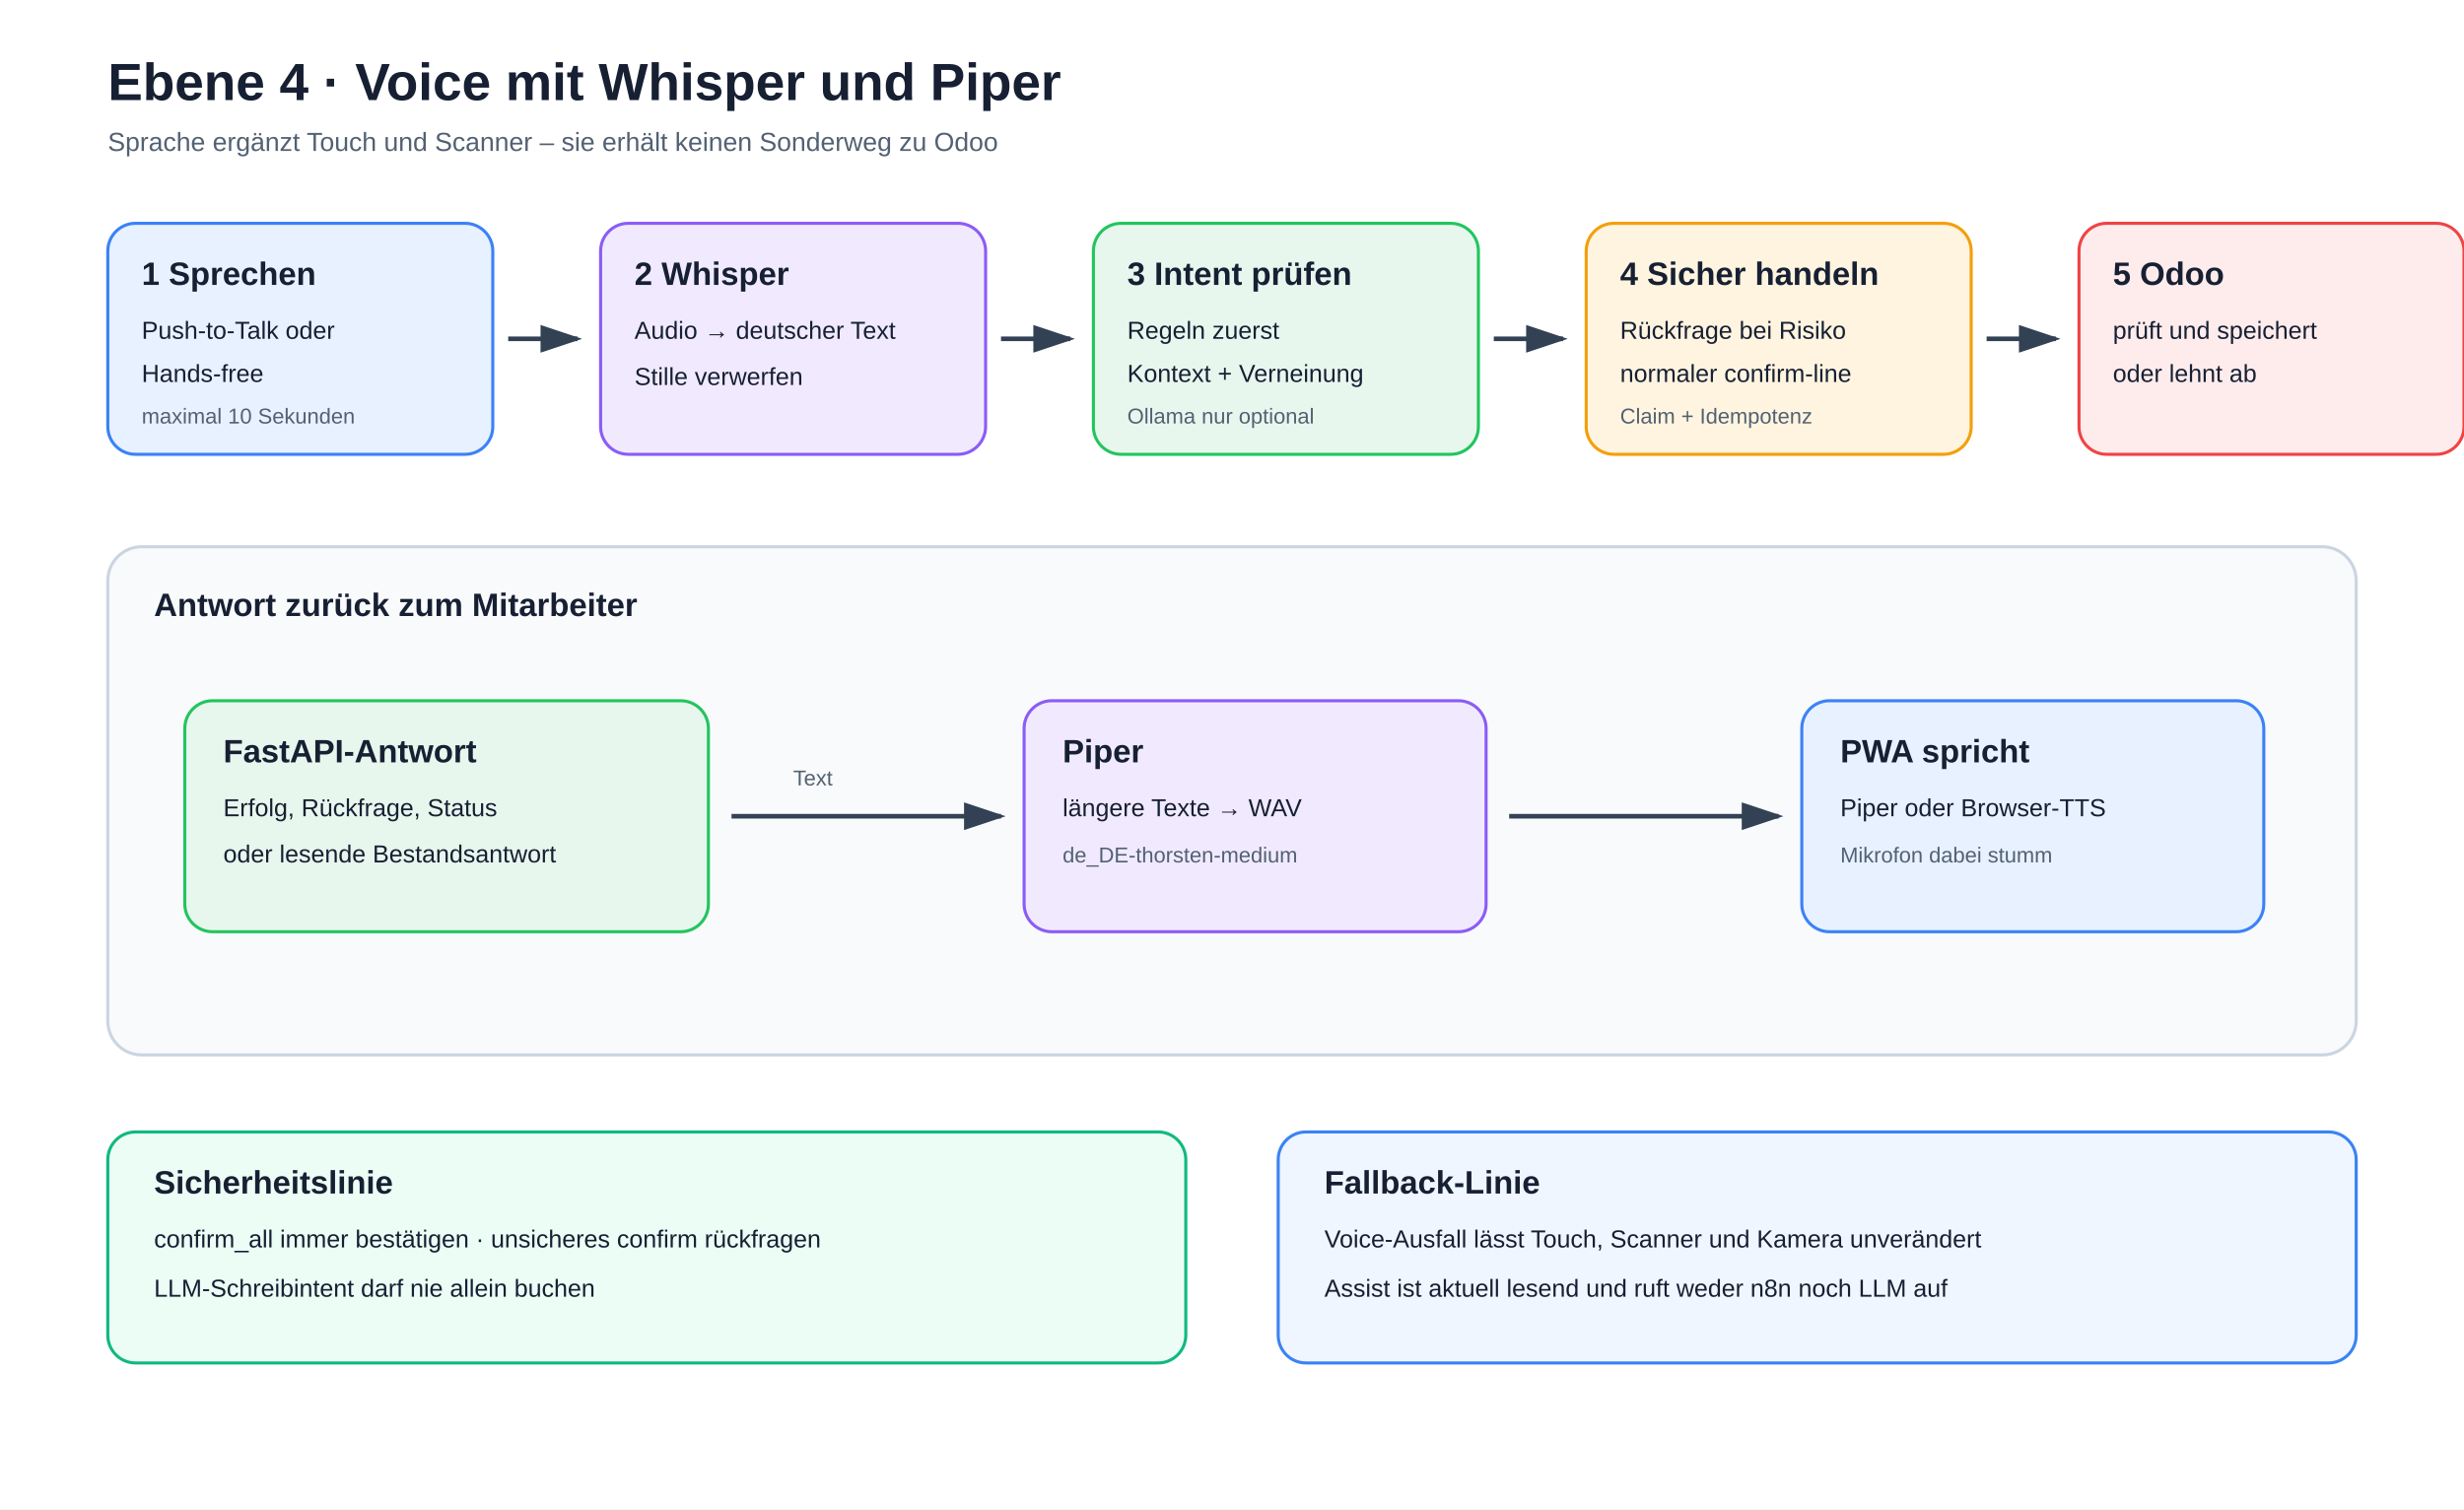
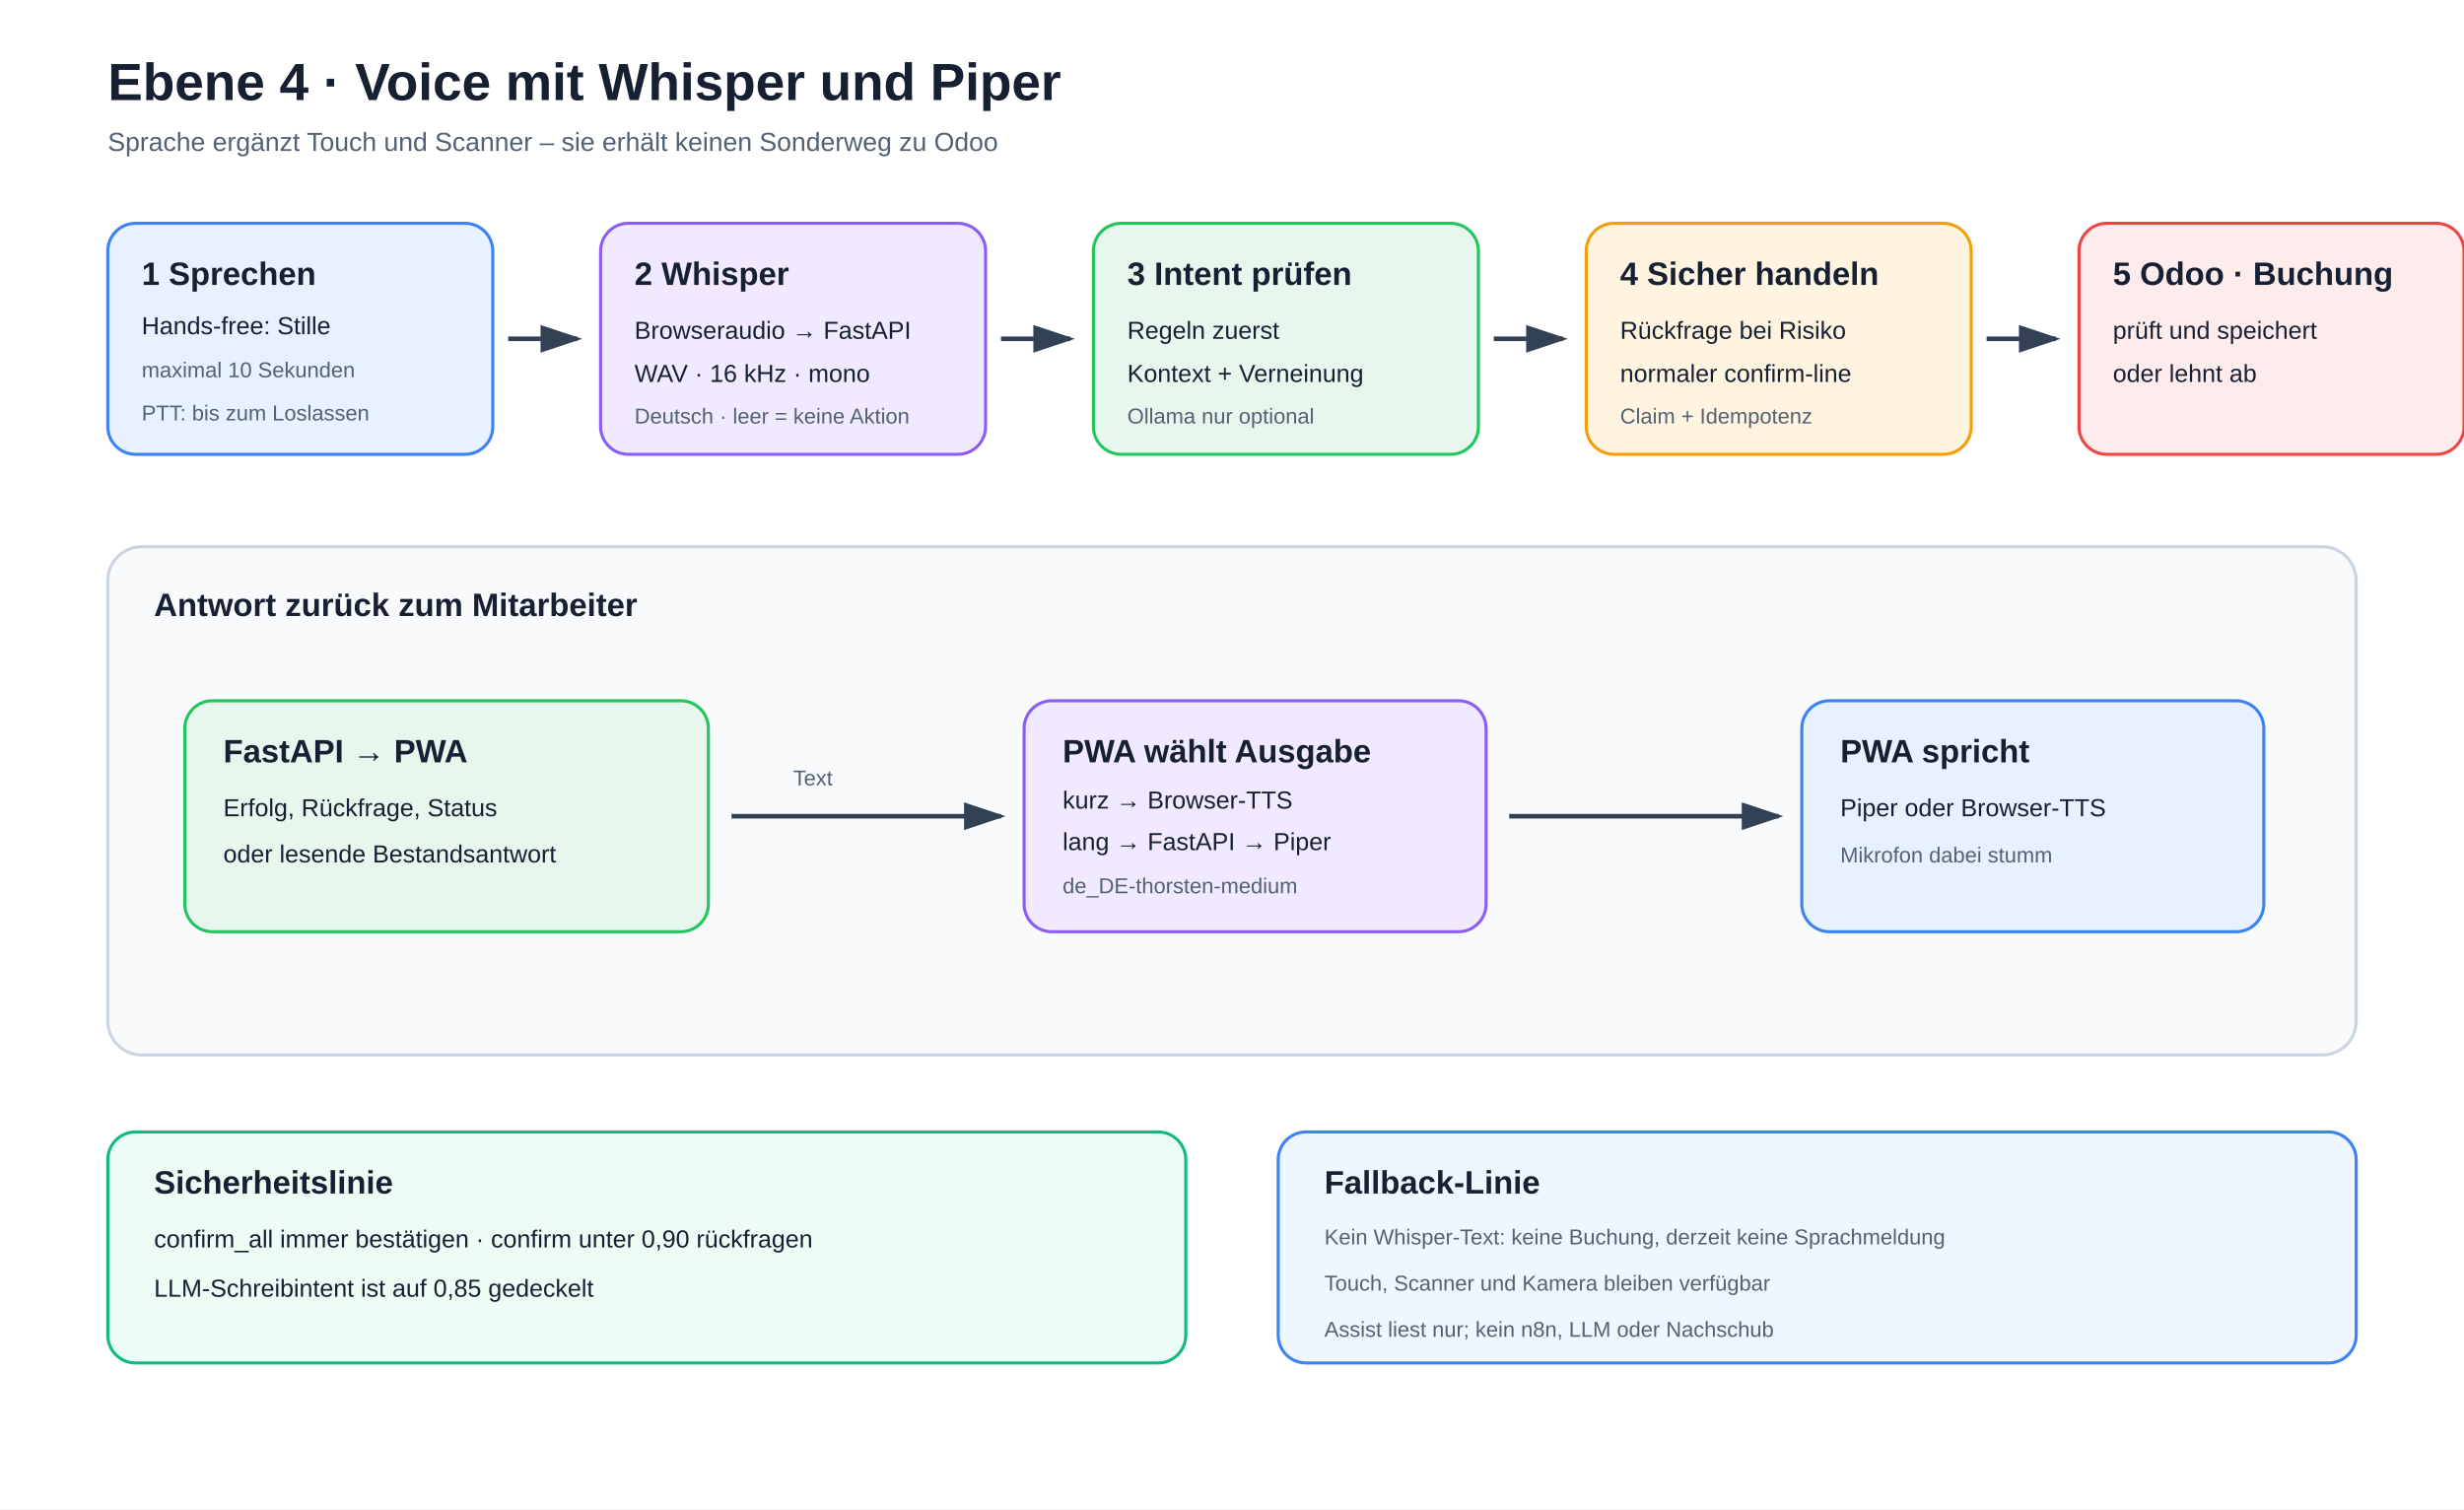
<svg xmlns="http://www.w3.org/2000/svg" width="1600" height="980" viewBox="0 0 1600 980" role="img" aria-labelledby="title desc">
  <defs>
    <marker id="a" markerWidth="10" markerHeight="10" refX="8" refY="3" orient="auto">
      <path d="M0,0 L0,6 L9,3 z" fill="#334155" />
    </marker>
    <style>text{font-family:Arial,sans-serif;fill:#172033}.h{font-size:34px;font-weight:700}.s{font-size:17px;fill:#526173}.t{font-size:21px;font-weight:700}.b{font-size:16px}.x{font-size:14px;fill:#526173}.f{stroke:#334155;stroke-width:3;fill:none;marker-end:url(#a)}</style>
  </defs>
  <rect width="1600" height="980" fill="#fff" />
  <text x="70" y="65" class="h">Ebene 4 · Voice mit Whisper und Piper</text>
  <text x="70" y="98" class="s">Sprache ergänzt Touch und Scanner – sie erhält keinen Sonderweg zu Odoo</text>
  <g transform="translate(70 145)">
    <rect width="250" height="150" rx="18" fill="#e8f1ff" stroke="#3b82f6" stroke-width="2" />
    <text x="22" y="40" class="t">1 Sprechen</text>
-     <text x="22" y="75" class="b">Push-to-Talk oder</text>
-     <text x="22" y="103" class="b">Hands-free</text>
-     <text x="22" y="130" class="x">maximal 10 Sekunden</text>
+     <text x="22" y="72" class="b">Hands-free: Stille</text>
+     <text x="22" y="100" class="x">maximal 10 Sekunden</text>
+     <text x="22" y="128" class="x">PTT: bis zum Loslassen</text>
    <path class="f" d="M260 75 H305" />
    <g transform="translate(320)">
      <rect width="250" height="150" rx="18" fill="#f1eafe" stroke="#8b5cf6" stroke-width="2" />
      <text x="22" y="40" class="t">2 Whisper</text>
-       <text x="22" y="75" class="b">Audio → deutscher Text</text>
-       <text x="22" y="105" class="b">Stille verwerfen</text>
+       <text x="22" y="75" class="b">Browseraudio → FastAPI</text>
+       <text x="22" y="103" class="b">WAV · 16 kHz · mono</text>
+       <text x="22" y="130" class="x">Deutsch · leer = keine Aktion</text>
    </g>
    <path class="f" d="M580 75 H625" />
    <g transform="translate(640)">
      <rect width="250" height="150" rx="18" fill="#e8f7ee" stroke="#22c55e" stroke-width="2" />
      <text x="22" y="40" class="t">3 Intent prüfen</text>
      <text x="22" y="75" class="b">Regeln zuerst</text>
      <text x="22" y="103" class="b">Kontext + Verneinung</text>
      <text x="22" y="130" class="x">Ollama nur optional</text>
    </g>
    <path class="f" d="M900 75 H945" />
    <g transform="translate(960)">
      <rect width="250" height="150" rx="18" fill="#fff4df" stroke="#f59e0b" stroke-width="2" />
      <text x="22" y="40" class="t">4 Sicher handeln</text>
      <text x="22" y="75" class="b">Rückfrage bei Risiko</text>
      <text x="22" y="103" class="b">normaler confirm-line</text>
      <text x="22" y="130" class="x">Claim + Idempotenz</text>
    </g>
    <path class="f" d="M1220 75 H1265" />
    <g transform="translate(1280)">
      <rect width="250" height="150" rx="18" fill="#feecec" stroke="#ef4444" stroke-width="2" />
-       <text x="22" y="40" class="t">5 Odoo</text>
+       <text x="22" y="40" class="t">5 Odoo · Buchung</text>
      <text x="22" y="75" class="b">prüft und speichert</text>
      <text x="22" y="103" class="b">oder lehnt ab</text>
    </g>
  </g>
  <rect x="70" y="355" width="1460" height="330" rx="22" fill="#f8fafc" stroke="#cbd5e1" stroke-width="2" />
  <text x="100" y="400" class="t">Antwort zurück zum Mitarbeiter</text>
  <rect x="120" y="455" width="340" height="150" rx="18" fill="#e8f7ee" stroke="#22c55e" stroke-width="2" />
-   <text x="145" y="495" class="t">FastAPI-Antwort</text>
+   <text x="145" y="495" class="t">FastAPI → PWA</text>
  <text x="145" y="530" class="b">Erfolg, Rückfrage, Status</text>
  <text x="145" y="560" class="b">oder lesende Bestandsantwort</text>
  <path class="f" d="M475 530 H650" />
  <text x="515" y="510" class="x">Text</text>
  <rect x="665" y="455" width="300" height="150" rx="18" fill="#f1eafe" stroke="#8b5cf6" stroke-width="2" />
-   <text x="690" y="495" class="t">Piper</text>
-   <text x="690" y="530" class="b">längere Texte → WAV</text>
-   <text x="690" y="560" class="x">de_DE-thorsten-medium</text>
+   <text x="690" y="495" class="t">PWA wählt Ausgabe</text>
+   <text x="690" y="525" class="b">kurz → Browser-TTS</text>
+   <text x="690" y="552" class="b">lang → FastAPI → Piper</text>
+   <text x="690" y="580" class="x">de_DE-thorsten-medium</text>
  <path class="f" d="M980 530 H1155" />
  <rect x="1170" y="455" width="300" height="150" rx="18" fill="#e8f1ff" stroke="#3b82f6" stroke-width="2" />
  <text x="1195" y="495" class="t">PWA spricht</text>
  <text x="1195" y="530" class="b">Piper oder Browser-TTS</text>
  <text x="1195" y="560" class="x">Mikrofon dabei stumm</text>
  <rect x="70" y="735" width="700" height="150" rx="18" fill="#ecfdf5" stroke="#10b981" stroke-width="2" />
  <text x="100" y="775" class="t">Sicherheitslinie</text>
-   <text x="100" y="810" class="b">confirm_all immer bestätigen · unsicheres confirm rückfragen</text>
-   <text x="100" y="842" class="b">LLM-Schreibintent darf nie allein buchen</text>
+   <text x="100" y="810" class="b">confirm_all immer bestätigen · confirm unter 0,90 rückfragen</text>
+   <text x="100" y="842" class="b">LLM-Schreibintent ist auf 0,85 gedeckelt</text>
  <rect x="830" y="735" width="700" height="150" rx="18" fill="#eff6ff" stroke="#3b82f6" stroke-width="2" />
  <text x="860" y="775" class="t">Fallback-Linie</text>
-   <text x="860" y="810" class="b">Voice-Ausfall lässt Touch, Scanner und Kamera unverändert</text>
-   <text x="860" y="842" class="b">Assist ist aktuell lesend und ruft weder n8n noch LLM auf</text>
+   <text x="860" y="808" class="x">Kein Whisper-Text: keine Buchung, derzeit keine Sprachmeldung</text>
+   <text x="860" y="838" class="x">Touch, Scanner und Kamera bleiben verfügbar</text>
+   <text x="860" y="868" class="x">Assist liest nur; kein n8n, LLM oder Nachschub</text>
</svg>
